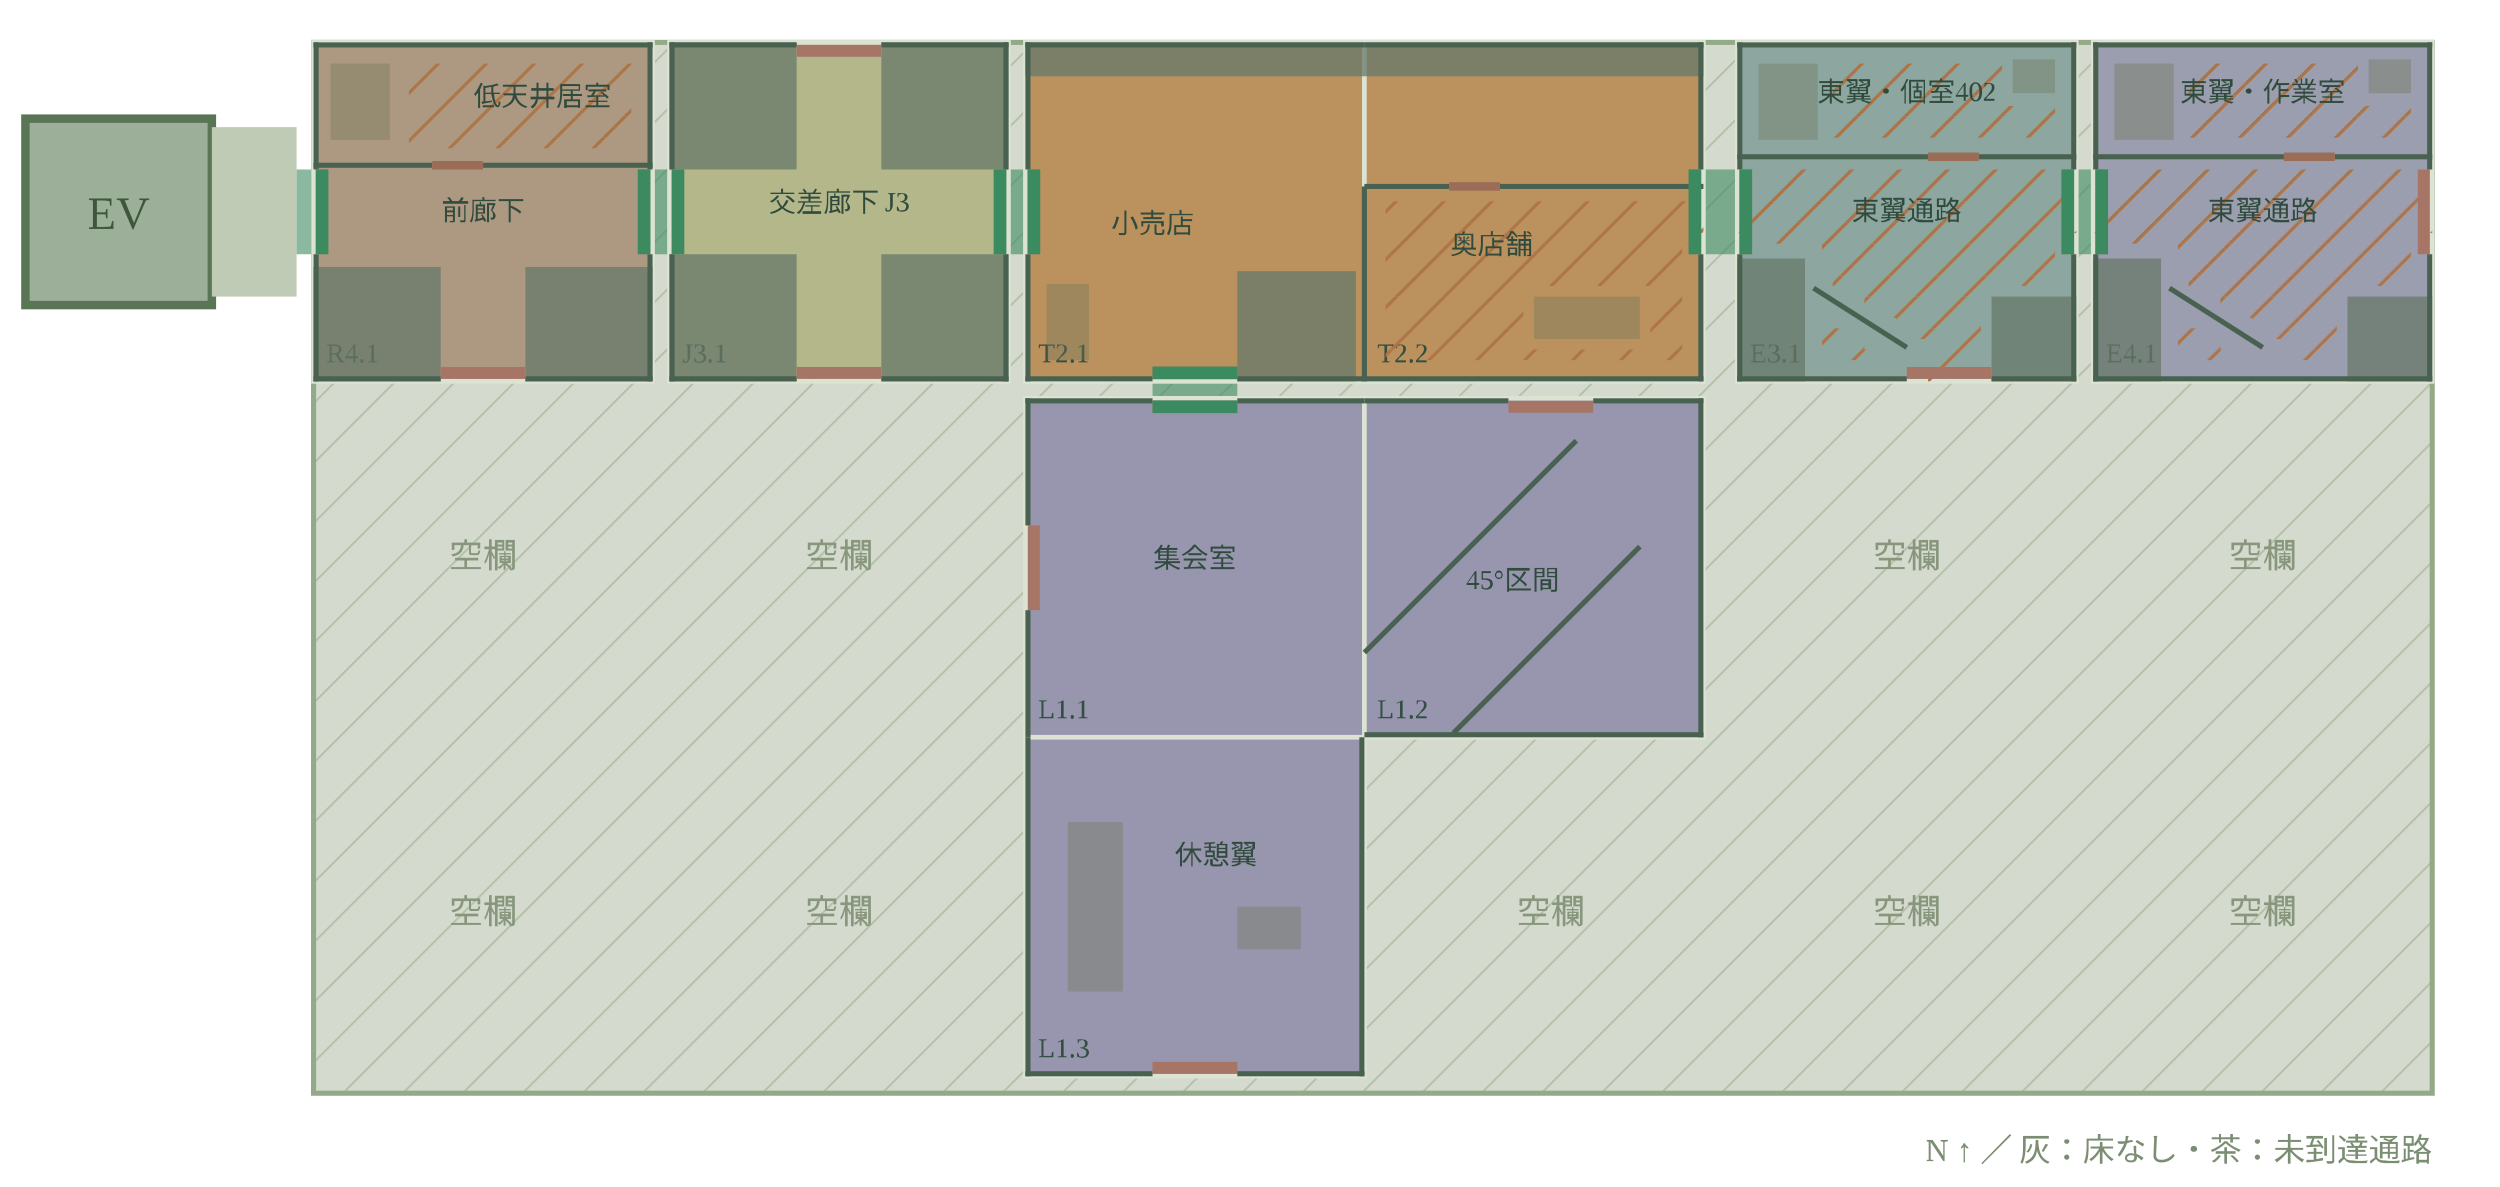
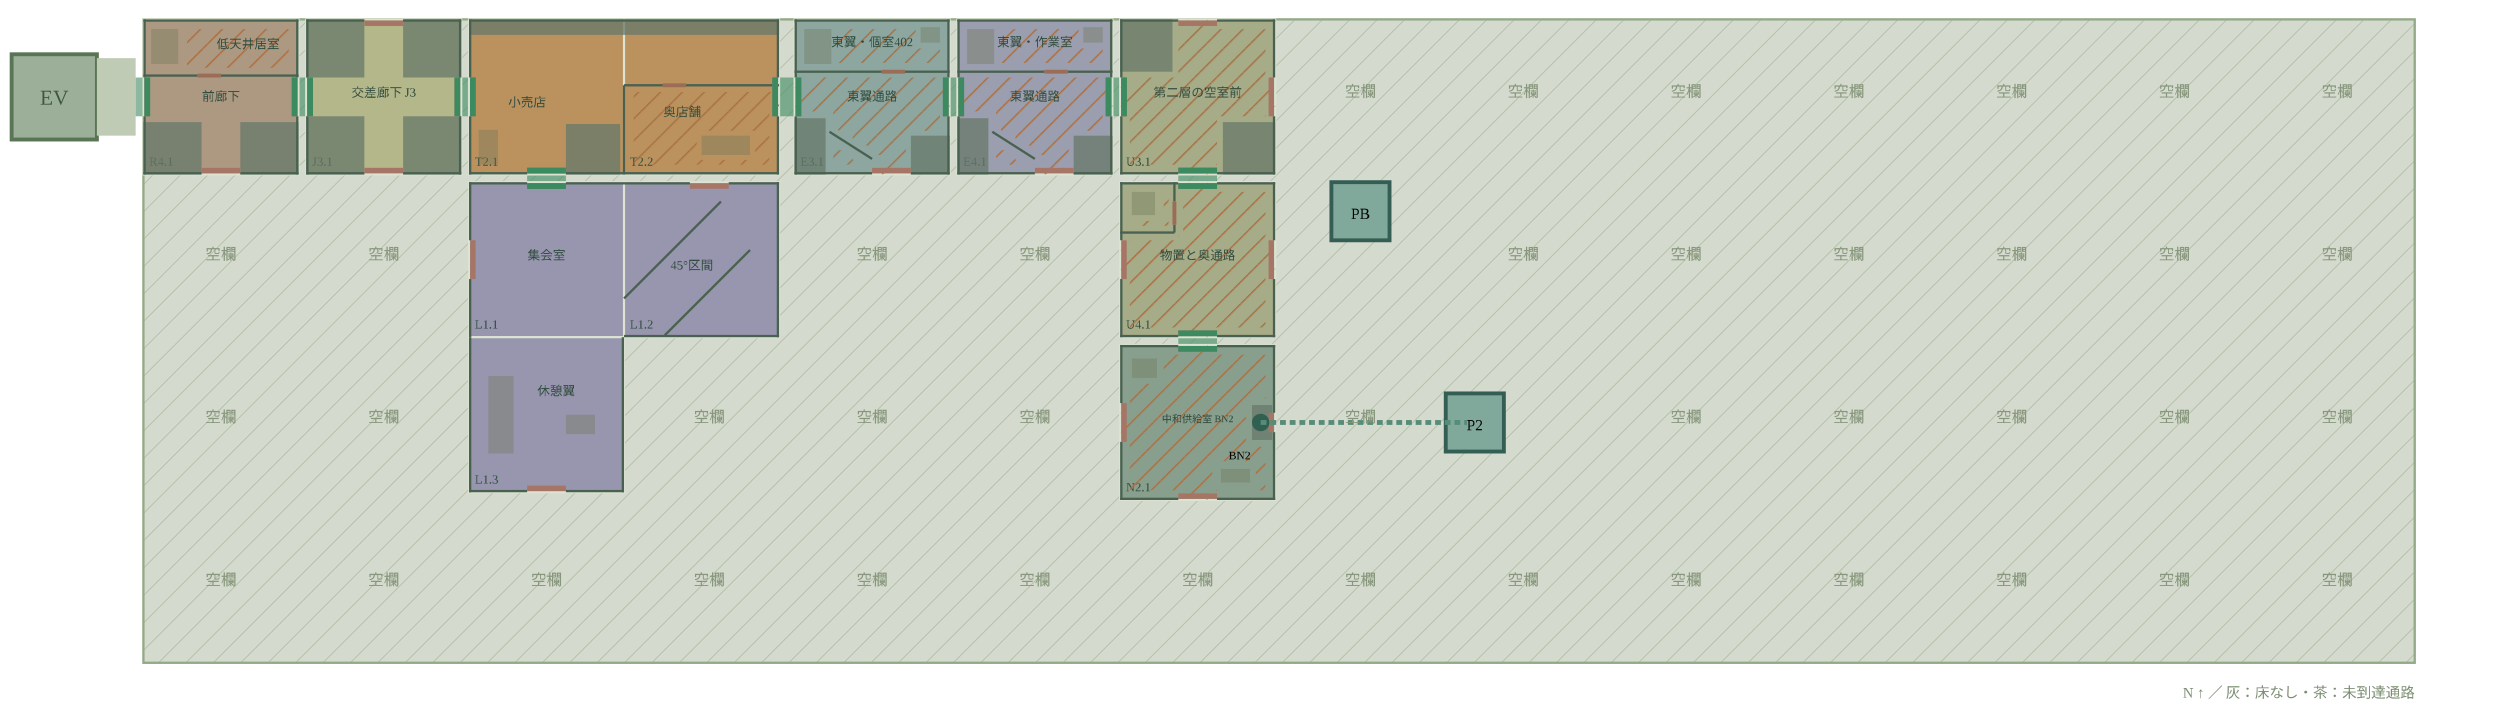
- <svg xmlns="http://www.w3.org/2000/svg" viewBox="-7.4 -1 59 28" role="img" aria-label="第二層 A 4方向・内部通路平面図">
+ <svg xmlns="http://www.w3.org/2000/svg" viewBox="-7.4 -1 129 37" role="img" aria-label="第二層 A 4方向・内部通路平面図">
  <defs>
    <pattern id="well0" width="1" height="1" patternUnits="userSpaceOnUse" patternTransform="rotate(45)">
      <rect width="1" height="1" fill="#d4dacd" />
      <line x1="0" y1="0" x2="0" y2="1" stroke="#b7c3ac" stroke-width=".1" />
    </pattern>
    <pattern id="iso0" width=".8" height=".8" patternUnits="userSpaceOnUse" patternTransform="rotate(45)">
      <line x1="0" y1="0" x2="0" y2=".8" stroke="#aa7043" stroke-width=".15" />
    </pattern>
  </defs>
-   <rect x="0" y="0" width="50" height="24.8" fill="url(#well0)" stroke="#93aa86" stroke-width=".12" />
+   <rect x="0" y="0" width="117.2" height="33.2" fill="url(#well0)" stroke="#93aa86" stroke-width=".12" />
  <rect x="-6.8" y="1.8" width="4.4" height="4.4" fill="#9caf99" stroke="#597555" stroke-width=".2" />
  <text x="-4.6" y="4.4" text-anchor="middle" font-size="1.1" fill="#3c5839">EV</text>
  <rect x="-2.4" y="2" width="2" height="4" fill="#c0cbb5" />
  <rect x="8" y="3" width="0.4" height="2" fill="#3c8a60" fill-opacity=".6" />
  <rect x="32.8" y="3" width="0.8" height="2" fill="#3c8a60" fill-opacity=".6" />
  <rect x="19.8" y="8" width="2" height="0.4" fill="#3c8a60" fill-opacity=".6" />
  <rect x="16.4" y="3" width="0.4" height="2" fill="#3c8a60" fill-opacity=".6" />
  <rect x="41.6" y="3" width="0.4" height="2" fill="#3c8a60" fill-opacity=".6" />
+   <rect x="50" y="3" width="0.4" height="2" fill="#3c8a60" fill-opacity=".6" />
+   <rect x="53.4" y="8" width="2" height="0.4" fill="#3c8a60" fill-opacity=".6" />
+   <rect x="53.4" y="16.4" width="2" height="0.4" fill="#3c8a60" fill-opacity=".6" />
  <rect x="-0.4" y="3" width="0.4" height="2" fill="#3c8a60" fill-opacity=".6" />
-   <g data-id="R4" transform="translate(0 0)">
+   <g data-id="R4" transform="translate(0 0) rotate(0 4 4)">
    <rect x="0" y="0" width="8" height="8" fill="#ad9981" stroke="#dce3d3" stroke-width="0.11" />
    <text x="0.3" y="7.55" font-size=".65" fill="#334f42">R4.1</text>
    <rect x="0" y="5.3" width="3" height="2.7" fill="#67786a" opacity=".75" />
    <rect x="5" y="5.3" width="3" height="2.7" fill="#67786a" opacity=".75" />
    <rect x="0.4" y="0.5" width="1.4" height="1.8" fill="#6f755a" opacity=".38" />
    <line x1="0" y1="0.06" x2="8" y2="0.06" stroke="#496150" stroke-width="0.12" />
    <line x1="0" y1="7.94" x2="3" y2="7.94" stroke="#496150" stroke-width="0.12" />
    <line x1="5" y1="7.94" x2="8" y2="7.94" stroke="#496150" stroke-width="0.12" />
    <line x1="0.06" y1="0" x2="0.06" y2="3" stroke="#496150" stroke-width="0.12" />
    <line x1="0.06" y1="5" x2="0.06" y2="8" stroke="#496150" stroke-width="0.12" />
    <line x1="7.94" y1="0" x2="7.94" y2="3" stroke="#496150" stroke-width="0.12" />
    <line x1="7.94" y1="5" x2="7.94" y2="8" stroke="#496150" stroke-width="0.12" />
    <line x1="0" y1="2.9" x2="2.8" y2="2.9" stroke="#496150" stroke-width="0.12" />
    <line x1="4" y1="2.9" x2="8" y2="2.9" stroke="#496150" stroke-width="0.12" />
    <line x1="2.8" y1="2.9" x2="4" y2="2.9" stroke="#9b6c56" stroke-width="0.2" />
    <rect x="2.25" y="0.5" width="5.25" height="0.25" fill="url(#iso0)" />
    <rect x="2.25" y="0.75" width="5.25" height="0.25" fill="url(#iso0)" />
    <rect x="2.25" y="1" width="5.25" height="0.25" fill="url(#iso0)" />
    <rect x="2.25" y="1.25" width="5.25" height="0.25" fill="url(#iso0)" />
    <rect x="2.25" y="1.5" width="5.25" height="0.25" fill="url(#iso0)" />
    <rect x="2.25" y="1.75" width="5.25" height="0.25" fill="url(#iso0)" />
    <rect x="2.25" y="2" width="5.25" height="0.25" fill="url(#iso0)" />
    <rect x="2.25" y="2.25" width="5.25" height="0.25" fill="url(#iso0)" />
    <line x1="0.2" y1="3" x2="0.2" y2="5" stroke="#a67565" stroke-width="0.28" />
    <line x1="0.2" y1="3" x2="0.2" y2="5" stroke="#3c8a60" stroke-width="0.3" />
    <line x1="7.8" y1="3" x2="7.8" y2="5" stroke="#a67565" stroke-width="0.28" />
    <line x1="7.8" y1="3" x2="7.8" y2="5" stroke="#3c8a60" stroke-width="0.3" />
    <line x1="3" y1="7.8" x2="5" y2="7.8" stroke="#a67565" stroke-width="0.28" />
    <text x="5.4" y="1.5" text-anchor="middle" font-size="0.65" fill="#304b3d">低天井居室</text>
    <text x="4" y="4.2" text-anchor="middle" font-size="0.65" fill="#304b3d">前廊下</text>
  </g>
-   <g data-id="T2" transform="translate(16.8 0)">
+   <g data-id="T2" transform="translate(16.8 0) rotate(0 4 4)">
    <rect x="0" y="0" width="8" height="8" fill="#bb925e" stroke="#dce3d3" stroke-width="0.11" />
    <text x="0.3" y="7.55" font-size=".65" fill="#334f42">T2.1</text>
    <rect x="8" y="0" width="8" height="8" fill="#bb925e" stroke="#dce3d3" stroke-width="0.11" />
    <text x="8.3" y="7.55" font-size=".65" fill="#334f42">T2.2</text>
    <rect x="0" y="0" width="16" height="0.8" fill="#67786a" opacity=".75" />
    <rect x="5" y="5.4" width="2.8" height="2.6" fill="#67786a" opacity=".75" />
    <rect x="0.5" y="5.7" width="1" height="1.8" fill="#6f755a" opacity=".38" />
    <rect x="12" y="6" width="2.5" height="1" fill="#6f755a" opacity=".38" />
    <line x1="0" y1="0.06" x2="8" y2="0.06" stroke="#496150" stroke-width="0.12" />
    <line x1="0" y1="7.94" x2="3" y2="7.94" stroke="#496150" stroke-width="0.12" />
    <line x1="5" y1="7.94" x2="8" y2="7.94" stroke="#496150" stroke-width="0.12" />
    <line x1="0.06" y1="0" x2="0.06" y2="3" stroke="#496150" stroke-width="0.12" />
    <line x1="0.06" y1="5" x2="0.06" y2="8" stroke="#496150" stroke-width="0.12" />
    <line x1="8" y1="0.06" x2="16" y2="0.06" stroke="#496150" stroke-width="0.12" />
    <line x1="8" y1="7.94" x2="16" y2="7.94" stroke="#496150" stroke-width="0.12" />
    <line x1="15.94" y1="0" x2="15.94" y2="3" stroke="#496150" stroke-width="0.12" />
    <line x1="15.94" y1="5" x2="15.94" y2="8" stroke="#496150" stroke-width="0.12" />
    <line x1="8" y1="3.4" x2="10" y2="3.4" stroke="#496150" stroke-width="0.12" />
    <line x1="11.2" y1="3.4" x2="16" y2="3.4" stroke="#496150" stroke-width="0.12" />
    <line x1="8" y1="3.4" x2="8" y2="8" stroke="#496150" stroke-width="0.12" />
    <line x1="10" y1="3.4" x2="11.2" y2="3.4" stroke="#9b6c56" stroke-width="0.2" />
    <rect x="8.5" y="3.75" width="7.5" height="0.25" fill="url(#iso0)" />
    <rect x="8.5" y="4" width="7.5" height="0.25" fill="url(#iso0)" />
    <rect x="8.5" y="4.25" width="7.5" height="0.25" fill="url(#iso0)" />
    <rect x="8.5" y="4.5" width="7.25" height="0.25" fill="url(#iso0)" />
    <rect x="8.5" y="4.75" width="7" height="0.25" fill="url(#iso0)" />
    <rect x="8.5" y="5" width="7" height="0.25" fill="url(#iso0)" />
    <rect x="8.5" y="5.25" width="7" height="0.25" fill="url(#iso0)" />
    <rect x="8.5" y="5.5" width="7" height="0.25" fill="url(#iso0)" />
    <rect x="8.5" y="5.75" width="3.25" height="0.25" fill="url(#iso0)" />
    <rect x="14.75" y="5.75" width="0.75" height="0.25" fill="url(#iso0)" />
    <rect x="8.5" y="6" width="3.25" height="0.25" fill="url(#iso0)" />
    <rect x="14.75" y="6" width="0.75" height="0.25" fill="url(#iso0)" />
    <rect x="8.5" y="6.25" width="3.25" height="0.25" fill="url(#iso0)" />
    <rect x="14.75" y="6.25" width="0.75" height="0.25" fill="url(#iso0)" />
    <rect x="8.5" y="6.5" width="3.25" height="0.25" fill="url(#iso0)" />
    <rect x="14.75" y="6.5" width="0.75" height="0.25" fill="url(#iso0)" />
    <rect x="8.5" y="6.75" width="3.25" height="0.25" fill="url(#iso0)" />
    <rect x="14.75" y="6.75" width="0.75" height="0.25" fill="url(#iso0)" />
    <rect x="8.5" y="7" width="3.25" height="0.25" fill="url(#iso0)" />
    <rect x="14.75" y="7" width="0.75" height="0.25" fill="url(#iso0)" />
    <rect x="8.5" y="7.25" width="7" height="0.25" fill="url(#iso0)" />
    <line x1="0.2" y1="3" x2="0.2" y2="5" stroke="#a67565" stroke-width="0.28" />
    <line x1="0.2" y1="3" x2="0.2" y2="5" stroke="#3c8a60" stroke-width="0.3" />
    <line x1="15.8" y1="3" x2="15.8" y2="5" stroke="#a67565" stroke-width="0.28" />
    <line x1="15.8" y1="3" x2="15.8" y2="5" stroke="#3c8a60" stroke-width="0.3" />
    <line x1="3" y1="7.8" x2="5" y2="7.8" stroke="#a67565" stroke-width="0.28" />
    <line x1="3" y1="7.8" x2="5" y2="7.8" stroke="#3c8a60" stroke-width="0.3" />
    <text x="3" y="4.5" text-anchor="middle" font-size="0.65" fill="#304b3d">小売店</text>
    <text x="11" y="5" text-anchor="middle" font-size="0.65" fill="#304b3d">奥店舗</text>
  </g>
-   <g data-id="L1" transform="translate(16.8 8.4)">
+   <g data-id="L1" transform="translate(16.8 8.4) rotate(0 4 4)">
    <rect x="0" y="0" width="8" height="8" fill="#9796ae" stroke="#dce3d3" stroke-width="0.11" />
    <text x="0.3" y="7.55" font-size=".65" fill="#334f42">L1.1</text>
    <rect x="8" y="0" width="8" height="8" fill="#9796ae" stroke="#dce3d3" stroke-width="0.11" />
    <text x="8.3" y="7.55" font-size=".65" fill="#334f42">L1.2</text>
    <rect x="0" y="8" width="8" height="8" fill="#9796ae" stroke="#dce3d3" stroke-width="0.11" />
    <text x="0.3" y="15.55" font-size=".65" fill="#334f42">L1.3</text>
    <rect x="1" y="10" width="1.3" height="4" fill="#6f755a" opacity=".38" />
    <rect x="5" y="12" width="1.5" height="1" fill="#6f755a" opacity=".38" />
    <line x1="0" y1="0.06" x2="3" y2="0.06" stroke="#496150" stroke-width="0.12" />
    <line x1="5" y1="0.06" x2="8" y2="0.06" stroke="#496150" stroke-width="0.12" />
    <line x1="0.06" y1="0" x2="0.06" y2="3" stroke="#496150" stroke-width="0.12" />
    <line x1="0.06" y1="5" x2="0.06" y2="8" stroke="#496150" stroke-width="0.12" />
    <line x1="8" y1="0.06" x2="11.4" y2="0.06" stroke="#496150" stroke-width="0.12" />
    <line x1="13.4" y1="0.06" x2="16" y2="0.06" stroke="#496150" stroke-width="0.12" />
    <line x1="8" y1="7.94" x2="16" y2="7.94" stroke="#496150" stroke-width="0.12" />
    <line x1="15.94" y1="0" x2="15.94" y2="8" stroke="#496150" stroke-width="0.12" />
    <line x1="0" y1="15.94" x2="3" y2="15.94" stroke="#496150" stroke-width="0.12" />
    <line x1="5" y1="15.94" x2="8" y2="15.94" stroke="#496150" stroke-width="0.12" />
    <line x1="0.06" y1="8" x2="0.06" y2="16" stroke="#496150" stroke-width="0.12" />
    <line x1="7.94" y1="8" x2="7.94" y2="16" stroke="#496150" stroke-width="0.12" />
    <line x1="8" y1="6" x2="13" y2="1" stroke="#496150" stroke-width="0.12" />
    <line x1="10.1" y1="7.9" x2="14.5" y2="3.5" stroke="#496150" stroke-width="0.12" />
    <line x1="0.2" y1="3" x2="0.2" y2="5" stroke="#a67565" stroke-width="0.28" />
    <line x1="3" y1="0.2" x2="5" y2="0.2" stroke="#a67565" stroke-width="0.28" />
    <line x1="3" y1="0.2" x2="5" y2="0.2" stroke="#3c8a60" stroke-width="0.3" />
    <line x1="11.4" y1="0.2" x2="13.4" y2="0.2" stroke="#a67565" stroke-width="0.28" />
    <line x1="3" y1="15.8" x2="5" y2="15.8" stroke="#a67565" stroke-width="0.28" />
    <text x="4" y="4" text-anchor="middle" font-size="0.65" fill="#304b3d">集会室</text>
    <text x="11.5" y="4.5" text-anchor="middle" font-size="0.65" fill="#304b3d">45°区間</text>
    <text x="4.5" y="11" text-anchor="middle" font-size="0.65" fill="#304b3d">休憩翼</text>
  </g>
-   <g data-id="J3" transform="translate(8.4 0)">
+   <g data-id="J3" transform="translate(8.4 0) rotate(0 4 4)">
    <rect x="0" y="0" width="8" height="8" fill="#b3b78a" stroke="#dce3d3" stroke-width="0.11" />
    <text x="0.3" y="7.55" font-size=".65" fill="#334f42">J3.1</text>
    <rect x="0" y="0" width="3" height="3" fill="#67786a" opacity=".75" />
    <rect x="5" y="0" width="3" height="3" fill="#67786a" opacity=".75" />
    <rect x="0" y="5" width="3" height="3" fill="#67786a" opacity=".75" />
    <rect x="5" y="5" width="3" height="3" fill="#67786a" opacity=".75" />
    <line x1="0" y1="0.06" x2="3" y2="0.06" stroke="#496150" stroke-width="0.12" />
    <line x1="5" y1="0.06" x2="8" y2="0.06" stroke="#496150" stroke-width="0.12" />
    <line x1="0" y1="7.94" x2="3" y2="7.94" stroke="#496150" stroke-width="0.12" />
    <line x1="5" y1="7.94" x2="8" y2="7.94" stroke="#496150" stroke-width="0.12" />
    <line x1="0.06" y1="0" x2="0.06" y2="3" stroke="#496150" stroke-width="0.12" />
    <line x1="0.06" y1="5" x2="0.06" y2="8" stroke="#496150" stroke-width="0.12" />
    <line x1="7.94" y1="0" x2="7.94" y2="3" stroke="#496150" stroke-width="0.12" />
    <line x1="7.94" y1="5" x2="7.94" y2="8" stroke="#496150" stroke-width="0.12" />
    <line x1="3" y1="0.2" x2="5" y2="0.2" stroke="#a67565" stroke-width="0.28" />
    <line x1="3" y1="7.8" x2="5" y2="7.8" stroke="#a67565" stroke-width="0.28" />
    <line x1="0.2" y1="3" x2="0.2" y2="5" stroke="#a67565" stroke-width="0.28" />
    <line x1="0.2" y1="3" x2="0.2" y2="5" stroke="#3c8a60" stroke-width="0.3" />
    <line x1="7.8" y1="3" x2="7.8" y2="5" stroke="#a67565" stroke-width="0.28" />
    <line x1="7.8" y1="3" x2="7.8" y2="5" stroke="#3c8a60" stroke-width="0.3" />
    <text x="4" y="4" text-anchor="middle" font-size="0.65" fill="#304b3d">交差廊下 J3</text>
  </g>
-   <g data-id="E3" transform="translate(33.6 0)">
+   <g data-id="E3" transform="translate(33.6 0) rotate(0 4 4)">
    <rect x="0" y="0" width="8" height="8" fill="#8da7a0" stroke="#dce3d3" stroke-width="0.11" />
    <text x="0.3" y="7.55" font-size=".65" fill="#334f42">E3.1</text>
    <rect x="0" y="5.1" width="1.6" height="2.9" fill="#67786a" opacity=".75" />
    <rect x="6" y="6" width="2" height="2" fill="#67786a" opacity=".75" />
    <rect x="0.5" y="0.5" width="1.4" height="1.8" fill="#6f755a" opacity=".38" />
    <rect x="6.5" y="0.4" width="1" height="0.8" fill="#6f755a" opacity=".38" />
    <line x1="0" y1="0.06" x2="8" y2="0.06" stroke="#496150" stroke-width="0.12" />
    <line x1="0" y1="7.94" x2="4" y2="7.94" stroke="#496150" stroke-width="0.12" />
    <line x1="6" y1="7.94" x2="8" y2="7.94" stroke="#496150" stroke-width="0.12" />
    <line x1="0.06" y1="0" x2="0.06" y2="3" stroke="#496150" stroke-width="0.12" />
    <line x1="0.06" y1="5" x2="0.06" y2="8" stroke="#496150" stroke-width="0.12" />
    <line x1="7.94" y1="0" x2="7.94" y2="3" stroke="#496150" stroke-width="0.12" />
    <line x1="7.94" y1="5" x2="7.94" y2="8" stroke="#496150" stroke-width="0.12" />
    <line x1="0" y1="2.7" x2="4.5" y2="2.7" stroke="#496150" stroke-width="0.12" />
    <line x1="5.7" y1="2.7" x2="8" y2="2.7" stroke="#496150" stroke-width="0.12" />
    <line x1="1.8" y1="5.8" x2="4" y2="7.2" stroke="#496150" stroke-width="0.12" />
    <line x1="4.5" y1="2.7" x2="5.7" y2="2.7" stroke="#9b6c56" stroke-width="0.2" />
    <rect x="2.25" y="0.5" width="4" height="0.25" fill="url(#iso0)" />
    <rect x="2.25" y="0.75" width="4" height="0.25" fill="url(#iso0)" />
    <rect x="2.25" y="1" width="4" height="0.25" fill="url(#iso0)" />
    <rect x="2.25" y="1.25" width="4" height="0.25" fill="url(#iso0)" />
    <rect x="2.25" y="1.5" width="5.25" height="0.25" fill="url(#iso0)" />
    <rect x="2.25" y="1.75" width="5.25" height="0.25" fill="url(#iso0)" />
    <rect x="2.25" y="2" width="5.25" height="0.25" fill="url(#iso0)" />
    <rect x="0.5" y="3" width="7" height="0.25" fill="url(#iso0)" />
    <rect x="0.25" y="3.25" width="7.5" height="0.25" fill="url(#iso0)" />
    <rect x="0" y="3.5" width="8" height="0.25" fill="url(#iso0)" />
    <rect x="0" y="3.75" width="8" height="0.25" fill="url(#iso0)" />
    <rect x="0" y="4" width="8" height="0.25" fill="url(#iso0)" />
    <rect x="0" y="4.25" width="8" height="0.25" fill="url(#iso0)" />
    <rect x="0.25" y="4.5" width="7.5" height="0.25" fill="url(#iso0)" />
    <rect x="2" y="4.75" width="5.5" height="0.25" fill="url(#iso0)" />
    <rect x="2" y="5" width="5.5" height="0.25" fill="url(#iso0)" />
    <rect x="2" y="5.25" width="5.5" height="0.25" fill="url(#iso0)" />
    <rect x="2.25" y="5.5" width="5.25" height="0.25" fill="url(#iso0)" />
    <rect x="2.75" y="5.75" width="3" height="0.25" fill="url(#iso0)" />
    <rect x="3" y="6" width="2.75" height="0.25" fill="url(#iso0)" />
    <rect x="3.5" y="6.25" width="2.25" height="0.25" fill="url(#iso0)" />
    <rect x="2" y="6.5" width="0.25" height="0.25" fill="url(#iso0)" />
    <rect x="3.75" y="6.5" width="2" height="0.25" fill="url(#iso0)" />
    <rect x="2" y="6.75" width="0.75" height="0.25" fill="url(#iso0)" />
    <rect x="4.25" y="6.75" width="1.5" height="0.25" fill="url(#iso0)" />
    <rect x="2" y="7" width="1" height="0.25" fill="url(#iso0)" />
    <rect x="4.5" y="7" width="1.25" height="0.25" fill="url(#iso0)" />
    <rect x="2" y="7.25" width="1.5" height="0.25" fill="url(#iso0)" />
    <rect x="4.25" y="7.25" width="1.5" height="0.25" fill="url(#iso0)" />
    <rect x="4.25" y="7.5" width="1.5" height="0.25" fill="url(#iso0)" />
    <rect x="4.5" y="7.75" width="1" height="0.25" fill="url(#iso0)" />
    <line x1="0.2" y1="3" x2="0.2" y2="5" stroke="#a67565" stroke-width="0.28" />
    <line x1="0.2" y1="3" x2="0.2" y2="5" stroke="#3c8a60" stroke-width="0.3" />
    <line x1="7.8" y1="3" x2="7.8" y2="5" stroke="#a67565" stroke-width="0.28" />
    <line x1="7.8" y1="3" x2="7.8" y2="5" stroke="#3c8a60" stroke-width="0.3" />
    <line x1="4" y1="7.8" x2="6" y2="7.8" stroke="#a67565" stroke-width="0.28" />
    <text x="4" y="1.4" text-anchor="middle" font-size="0.65" fill="#304b3d">東翼・個室402</text>
    <text x="4" y="4.2" text-anchor="middle" font-size="0.65" fill="#304b3d">東翼通路</text>
  </g>
-   <g data-id="E4" transform="translate(42 0)">
+   <g data-id="E4" transform="translate(42 0) rotate(0 4 4)">
    <rect x="0" y="0" width="8" height="8" fill="#9b9eae" stroke="#dce3d3" stroke-width="0.11" />
    <text x="0.3" y="7.55" font-size=".65" fill="#334f42">E4.1</text>
    <rect x="0" y="5.1" width="1.6" height="2.9" fill="#67786a" opacity=".75" />
    <rect x="6" y="6" width="2" height="2" fill="#67786a" opacity=".75" />
    <rect x="0.5" y="0.5" width="1.4" height="1.8" fill="#6f755a" opacity=".38" />
    <rect x="6.5" y="0.4" width="1" height="0.8" fill="#6f755a" opacity=".38" />
    <line x1="0" y1="0.06" x2="8" y2="0.06" stroke="#496150" stroke-width="0.12" />
-     <line x1="0" y1="7.94" x2="8" y2="7.94" stroke="#496150" stroke-width="0.12" />
+     <line x1="0" y1="7.94" x2="4" y2="7.94" stroke="#496150" stroke-width="0.12" />
+     <line x1="6" y1="7.94" x2="8" y2="7.94" stroke="#496150" stroke-width="0.12" />
    <line x1="0.06" y1="0" x2="0.06" y2="3" stroke="#496150" stroke-width="0.12" />
    <line x1="0.06" y1="5" x2="0.06" y2="8" stroke="#496150" stroke-width="0.12" />
    <line x1="7.94" y1="0" x2="7.94" y2="3" stroke="#496150" stroke-width="0.12" />
    <line x1="7.94" y1="5" x2="7.94" y2="8" stroke="#496150" stroke-width="0.12" />
    <line x1="0" y1="2.7" x2="4.5" y2="2.7" stroke="#496150" stroke-width="0.12" />
    <line x1="5.7" y1="2.7" x2="8" y2="2.7" stroke="#496150" stroke-width="0.12" />
    <line x1="1.8" y1="5.8" x2="4" y2="7.2" stroke="#496150" stroke-width="0.12" />
    <line x1="4.5" y1="2.7" x2="5.7" y2="2.7" stroke="#9b6c56" stroke-width="0.2" />
    <rect x="2.25" y="0.5" width="4" height="0.25" fill="url(#iso0)" />
    <rect x="2.25" y="0.75" width="4" height="0.25" fill="url(#iso0)" />
    <rect x="2.25" y="1" width="4" height="0.25" fill="url(#iso0)" />
    <rect x="2.25" y="1.25" width="4" height="0.25" fill="url(#iso0)" />
    <rect x="2.25" y="1.5" width="5.25" height="0.25" fill="url(#iso0)" />
    <rect x="2.25" y="1.75" width="5.25" height="0.25" fill="url(#iso0)" />
    <rect x="2.25" y="2" width="5.25" height="0.25" fill="url(#iso0)" />
    <rect x="0.5" y="3" width="7" height="0.25" fill="url(#iso0)" />
    <rect x="0.25" y="3.25" width="7.5" height="0.25" fill="url(#iso0)" />
    <rect x="0" y="3.5" width="8" height="0.25" fill="url(#iso0)" />
    <rect x="0" y="3.75" width="8" height="0.25" fill="url(#iso0)" />
    <rect x="0" y="4" width="8" height="0.25" fill="url(#iso0)" />
    <rect x="0" y="4.25" width="8" height="0.25" fill="url(#iso0)" />
    <rect x="0.25" y="4.5" width="7.5" height="0.25" fill="url(#iso0)" />
    <rect x="2" y="4.75" width="5.5" height="0.25" fill="url(#iso0)" />
    <rect x="2" y="5" width="5.5" height="0.25" fill="url(#iso0)" />
    <rect x="2" y="5.25" width="5.5" height="0.25" fill="url(#iso0)" />
    <rect x="2.25" y="5.5" width="5.25" height="0.25" fill="url(#iso0)" />
    <rect x="2.75" y="5.75" width="3" height="0.25" fill="url(#iso0)" />
    <rect x="3" y="6" width="2.75" height="0.25" fill="url(#iso0)" />
    <rect x="3.5" y="6.25" width="2.25" height="0.25" fill="url(#iso0)" />
    <rect x="2" y="6.5" width="0.25" height="0.25" fill="url(#iso0)" />
    <rect x="3.75" y="6.5" width="2" height="0.25" fill="url(#iso0)" />
    <rect x="2" y="6.75" width="0.75" height="0.25" fill="url(#iso0)" />
    <rect x="4.25" y="6.75" width="1.5" height="0.25" fill="url(#iso0)" />
    <rect x="2" y="7" width="1" height="0.25" fill="url(#iso0)" />
    <rect x="4.5" y="7" width="1.25" height="0.25" fill="url(#iso0)" />
    <rect x="2" y="7.25" width="1.5" height="0.25" fill="url(#iso0)" />
    <rect x="4.25" y="7.25" width="1.5" height="0.25" fill="url(#iso0)" />
+     <rect x="4.25" y="7.5" width="1.5" height="0.25" fill="url(#iso0)" />
+     <rect x="4.5" y="7.75" width="1" height="0.25" fill="url(#iso0)" />
    <line x1="0.2" y1="3" x2="0.2" y2="5" stroke="#a67565" stroke-width="0.28" />
    <line x1="0.2" y1="3" x2="0.2" y2="5" stroke="#3c8a60" stroke-width="0.3" />
    <line x1="7.8" y1="3" x2="7.8" y2="5" stroke="#a67565" stroke-width="0.28" />
+     <line x1="7.8" y1="3" x2="7.8" y2="5" stroke="#3c8a60" stroke-width="0.3" />
+     <line x1="4" y1="7.8" x2="6" y2="7.8" stroke="#a67565" stroke-width="0.28" />
    <text x="4" y="1.4" text-anchor="middle" font-size="0.65" fill="#304b3d">東翼・作業室</text>
    <text x="4" y="4.2" text-anchor="middle" font-size="0.65" fill="#304b3d">東翼通路</text>
  </g>
+   <g data-id="U3" transform="translate(50.4 0) rotate(0 4 4)">
+     <rect x="0" y="0" width="8" height="8" fill="#a6ac88" stroke="#dce3d3" stroke-width="0.11" />
+     <text x="0.3" y="7.55" font-size=".65" fill="#334f42">U3.1</text>
+     <rect x="0" y="0" width="2.7" height="2.7" fill="#67786a" opacity=".75" />
+     <rect x="5.3" y="5.3" width="2.7" height="2.7" fill="#67786a" opacity=".75" />
+     <line x1="0" y1="0.06" x2="3" y2="0.06" stroke="#496150" stroke-width="0.12" />
+     <line x1="5" y1="0.06" x2="8" y2="0.06" stroke="#496150" stroke-width="0.12" />
+     <line x1="0" y1="7.94" x2="3" y2="7.94" stroke="#496150" stroke-width="0.12" />
+     <line x1="5" y1="7.94" x2="8" y2="7.94" stroke="#496150" stroke-width="0.12" />
+     <line x1="0.06" y1="0" x2="0.06" y2="3" stroke="#496150" stroke-width="0.12" />
+     <line x1="0.06" y1="5" x2="0.06" y2="8" stroke="#496150" stroke-width="0.12" />
+     <line x1="7.94" y1="0" x2="7.94" y2="3" stroke="#496150" stroke-width="0.12" />
+     <line x1="7.94" y1="5" x2="7.94" y2="8" stroke="#496150" stroke-width="0.12" />
+     <rect x="3.5" y="0" width="1" height="0.25" fill="url(#iso0)" />
+     <rect x="3.25" y="0.25" width="1.5" height="0.25" fill="url(#iso0)" />
+     <rect x="3" y="0.5" width="4.5" height="0.25" fill="url(#iso0)" />
+     <rect x="3" y="0.75" width="4.5" height="0.25" fill="url(#iso0)" />
+     <rect x="3" y="1" width="4.5" height="0.25" fill="url(#iso0)" />
+     <rect x="3" y="1.25" width="4.5" height="0.25" fill="url(#iso0)" />
+     <rect x="3" y="1.5" width="4.5" height="0.25" fill="url(#iso0)" />
+     <rect x="3" y="1.75" width="4.5" height="0.25" fill="url(#iso0)" />
+     <rect x="3" y="2" width="4.5" height="0.25" fill="url(#iso0)" />
+     <rect x="3" y="2.25" width="4.5" height="0.25" fill="url(#iso0)" />
+     <rect x="3" y="2.5" width="4.5" height="0.25" fill="url(#iso0)" />
+     <rect x="3" y="2.75" width="4.5" height="0.25" fill="url(#iso0)" />
+     <rect x="0.5" y="3" width="7" height="0.25" fill="url(#iso0)" />
+     <rect x="0.25" y="3.25" width="7.5" height="0.25" fill="url(#iso0)" />
+     <rect x="0" y="3.5" width="8" height="0.25" fill="url(#iso0)" />
+     <rect x="0" y="3.75" width="8" height="0.25" fill="url(#iso0)" />
+     <rect x="0" y="4" width="8" height="0.25" fill="url(#iso0)" />
+     <rect x="0" y="4.25" width="8" height="0.25" fill="url(#iso0)" />
+     <rect x="0.25" y="4.5" width="7.5" height="0.25" fill="url(#iso0)" />
+     <rect x="0.5" y="4.75" width="7" height="0.25" fill="url(#iso0)" />
+     <rect x="0.5" y="5" width="4.5" height="0.25" fill="url(#iso0)" />
+     <rect x="0.5" y="5.25" width="4.5" height="0.25" fill="url(#iso0)" />
+     <rect x="0.5" y="5.5" width="4.5" height="0.25" fill="url(#iso0)" />
+     <rect x="0.5" y="5.75" width="4.5" height="0.25" fill="url(#iso0)" />
+     <rect x="0.5" y="6" width="4.5" height="0.25" fill="url(#iso0)" />
+     <rect x="0.5" y="6.25" width="4.5" height="0.25" fill="url(#iso0)" />
+     <rect x="0.5" y="6.5" width="4.5" height="0.25" fill="url(#iso0)" />
+     <rect x="0.5" y="6.75" width="4.5" height="0.25" fill="url(#iso0)" />
+     <rect x="0.5" y="7" width="4.5" height="0.25" fill="url(#iso0)" />
+     <rect x="0.5" y="7.25" width="4.5" height="0.25" fill="url(#iso0)" />
+     <rect x="3.25" y="7.5" width="1.5" height="0.25" fill="url(#iso0)" />
+     <rect x="3.5" y="7.75" width="1" height="0.25" fill="url(#iso0)" />
+     <line x1="3" y1="0.2" x2="5" y2="0.2" stroke="#a67565" stroke-width="0.28" />
+     <line x1="7.8" y1="3" x2="7.8" y2="5" stroke="#a67565" stroke-width="0.28" />
+     <line x1="3" y1="7.8" x2="5" y2="7.8" stroke="#a67565" stroke-width="0.28" />
+     <line x1="3" y1="7.8" x2="5" y2="7.8" stroke="#3c8a60" stroke-width="0.3" />
+     <line x1="0.2" y1="3" x2="0.2" y2="5" stroke="#a67565" stroke-width="0.28" />
+     <line x1="0.2" y1="3" x2="0.2" y2="5" stroke="#3c8a60" stroke-width="0.3" />
+     <text x="4" y="4" text-anchor="middle" font-size="0.65" fill="#304b3d">第二層の空室前</text>
+   </g>
+   <g data-id="U4" transform="translate(50.4 8.4) rotate(0 4 4)">
+     <rect x="0" y="0" width="8" height="8" fill="#a6ac88" stroke="#dce3d3" stroke-width="0.11" />
+     <text x="0.3" y="7.55" font-size=".65" fill="#334f42">U4.1</text>
+     <rect x="0.6" y="0.5" width="1.2" height="1.2" fill="#6f755a" opacity=".38" />
+     <line x1="0" y1="0.06" x2="3" y2="0.06" stroke="#496150" stroke-width="0.12" />
+     <line x1="5" y1="0.06" x2="8" y2="0.06" stroke="#496150" stroke-width="0.12" />
+     <line x1="0" y1="7.94" x2="3" y2="7.94" stroke="#496150" stroke-width="0.12" />
+     <line x1="5" y1="7.94" x2="8" y2="7.94" stroke="#496150" stroke-width="0.12" />
+     <line x1="0.06" y1="0" x2="0.06" y2="3" stroke="#496150" stroke-width="0.12" />
+     <line x1="0.06" y1="5" x2="0.06" y2="8" stroke="#496150" stroke-width="0.12" />
+     <line x1="7.94" y1="0" x2="7.94" y2="3" stroke="#496150" stroke-width="0.12" />
+     <line x1="7.94" y1="5" x2="7.94" y2="8" stroke="#496150" stroke-width="0.12" />
+     <line x1="0" y1="2.6" x2="2.8" y2="2.6" stroke="#496150" stroke-width="0.12" />
+     <line x1="2.8" y1="0" x2="2.8" y2="1" stroke="#496150" stroke-width="0.12" />
+     <line x1="2.8" y1="2.2" x2="2.8" y2="2.6" stroke="#496150" stroke-width="0.12" />
+     <line x1="2.8" y1="1" x2="2.8" y2="2.2" stroke="#9b6c56" stroke-width="0.2" />
+     <rect x="3.5" y="0" width="1" height="0.25" fill="url(#iso0)" />
+     <rect x="3.25" y="0.25" width="1.5" height="0.25" fill="url(#iso0)" />
+     <rect x="2.25" y="0.5" width="0.25" height="0.25" fill="url(#iso0)" />
+     <rect x="3.25" y="0.5" width="4.25" height="0.25" fill="url(#iso0)" />
+     <rect x="2.25" y="0.75" width="0.25" height="0.25" fill="url(#iso0)" />
+     <rect x="3.25" y="0.75" width="4.25" height="0.25" fill="url(#iso0)" />
+     <rect x="2.25" y="1" width="0.25" height="0.25" fill="url(#iso0)" />
+     <rect x="3.25" y="1" width="4.25" height="0.25" fill="url(#iso0)" />
+     <rect x="2.25" y="1.25" width="0.25" height="0.25" fill="url(#iso0)" />
+     <rect x="3.25" y="1.25" width="4.25" height="0.25" fill="url(#iso0)" />
+     <rect x="2.25" y="1.5" width="0.25" height="0.25" fill="url(#iso0)" />
+     <rect x="3.25" y="1.5" width="4.25" height="0.25" fill="url(#iso0)" />
+     <rect x="2" y="1.75" width="0.5" height="0.25" fill="url(#iso0)" />
+     <rect x="3.25" y="1.75" width="4.25" height="0.25" fill="url(#iso0)" />
+     <rect x="0.5" y="2" width="2" height="0.25" fill="url(#iso0)" />
+     <rect x="3.25" y="2" width="4.25" height="0.25" fill="url(#iso0)" />
+     <rect x="3.25" y="2.25" width="4.25" height="0.25" fill="url(#iso0)" />
+     <rect x="3.25" y="2.5" width="4.25" height="0.25" fill="url(#iso0)" />
+     <rect x="3" y="2.75" width="4.5" height="0.25" fill="url(#iso0)" />
+     <rect x="0.5" y="3" width="7" height="0.25" fill="url(#iso0)" />
+     <rect x="0.25" y="3.25" width="7.5" height="0.25" fill="url(#iso0)" />
+     <rect x="0" y="3.5" width="8" height="0.25" fill="url(#iso0)" />
+     <rect x="0" y="3.75" width="8" height="0.25" fill="url(#iso0)" />
+     <rect x="0" y="4" width="8" height="0.25" fill="url(#iso0)" />
+     <rect x="0" y="4.25" width="8" height="0.25" fill="url(#iso0)" />
+     <rect x="0.25" y="4.5" width="7.5" height="0.25" fill="url(#iso0)" />
+     <rect x="0.5" y="4.75" width="7" height="0.25" fill="url(#iso0)" />
+     <rect x="0.5" y="5" width="7" height="0.25" fill="url(#iso0)" />
+     <rect x="0.5" y="5.25" width="7" height="0.25" fill="url(#iso0)" />
+     <rect x="0.5" y="5.5" width="7" height="0.25" fill="url(#iso0)" />
+     <rect x="0.5" y="5.75" width="7" height="0.25" fill="url(#iso0)" />
+     <rect x="0.5" y="6" width="7" height="0.25" fill="url(#iso0)" />
+     <rect x="0.5" y="6.25" width="7" height="0.25" fill="url(#iso0)" />
+     <rect x="0.5" y="6.5" width="7" height="0.25" fill="url(#iso0)" />
+     <rect x="0.5" y="6.75" width="7" height="0.25" fill="url(#iso0)" />
+     <rect x="0.5" y="7" width="7" height="0.25" fill="url(#iso0)" />
+     <rect x="0.5" y="7.25" width="7" height="0.25" fill="url(#iso0)" />
+     <rect x="3.25" y="7.5" width="1.5" height="0.25" fill="url(#iso0)" />
+     <rect x="3.5" y="7.75" width="1" height="0.25" fill="url(#iso0)" />
+     <line x1="3" y1="0.2" x2="5" y2="0.2" stroke="#a67565" stroke-width="0.28" />
+     <line x1="3" y1="0.2" x2="5" y2="0.2" stroke="#3c8a60" stroke-width="0.3" />
+     <line x1="7.8" y1="3" x2="7.8" y2="5" stroke="#a67565" stroke-width="0.28" />
+     <line x1="3" y1="7.8" x2="5" y2="7.8" stroke="#a67565" stroke-width="0.28" />
+     <line x1="3" y1="7.8" x2="5" y2="7.8" stroke="#3c8a60" stroke-width="0.3" />
+     <line x1="0.2" y1="3" x2="0.2" y2="5" stroke="#a67565" stroke-width="0.28" />
+     <text x="4" y="4" text-anchor="middle" font-size="0.65" fill="#304b3d">物置と奥通路</text>
+   </g>
+   <g data-id="N2" transform="translate(50.4 16.8) rotate(0 4 4)">
+     <rect x="0" y="0" width="8" height="8" fill="#899f8e" stroke="#dce3d3" stroke-width="0.11" />
+     <text x="0.3" y="7.55" font-size=".65" fill="#334f42">N2.1</text>
+     <rect x="6.8" y="3.1" width="1.05" height="1.8" fill="#67786a" opacity=".75" />
+     <rect x="0.6" y="0.7" width="1.3" height="1" fill="#6f755a" opacity=".38" />
+     <rect x="5.2" y="6.4" width="1.5" height="0.7" fill="#6f755a" opacity=".38" />
+     <line x1="0" y1="0.06" x2="3" y2="0.06" stroke="#496150" stroke-width="0.12" />
+     <line x1="5" y1="0.06" x2="8" y2="0.06" stroke="#496150" stroke-width="0.12" />
+     <line x1="0" y1="7.94" x2="3" y2="7.94" stroke="#496150" stroke-width="0.12" />
+     <line x1="5" y1="7.94" x2="8" y2="7.94" stroke="#496150" stroke-width="0.12" />
+     <line x1="0.06" y1="0" x2="0.06" y2="3" stroke="#496150" stroke-width="0.12" />
+     <line x1="0.06" y1="5" x2="0.06" y2="8" stroke="#496150" stroke-width="0.12" />
+     <line x1="7.94" y1="0" x2="7.94" y2="3.5" stroke="#496150" stroke-width="0.12" />
+     <line x1="7.94" y1="4.5" x2="7.94" y2="8" stroke="#496150" stroke-width="0.12" />
+     <rect x="3.5" y="0" width="1" height="0.25" fill="url(#iso0)" />
+     <rect x="3.25" y="0.25" width="1.5" height="0.25" fill="url(#iso0)" />
+     <rect x="2.25" y="0.5" width="5.25" height="0.25" fill="url(#iso0)" />
+     <rect x="2.25" y="0.75" width="5.25" height="0.25" fill="url(#iso0)" />
+     <rect x="2.25" y="1" width="5.25" height="0.25" fill="url(#iso0)" />
+     <rect x="2.25" y="1.25" width="5.25" height="0.25" fill="url(#iso0)" />
+     <rect x="2.25" y="1.5" width="5.25" height="0.25" fill="url(#iso0)" />
+     <rect x="2.25" y="1.75" width="5.25" height="0.25" fill="url(#iso0)" />
+     <rect x="0.5" y="2" width="7" height="0.25" fill="url(#iso0)" />
+     <rect x="0.5" y="2.25" width="7" height="0.25" fill="url(#iso0)" />
+     <rect x="0.5" y="2.5" width="7" height="0.25" fill="url(#iso0)" />
+     <rect x="0.5" y="2.75" width="6" height="0.25" fill="url(#iso0)" />
+     <rect x="0.5" y="3" width="6" height="0.25" fill="url(#iso0)" />
+     <rect x="0.25" y="3.25" width="6.25" height="0.25" fill="url(#iso0)" />
+     <rect x="0" y="3.5" width="6.5" height="0.25" fill="url(#iso0)" />
+     <rect x="0" y="3.75" width="6.5" height="0.25" fill="url(#iso0)" />
+     <rect x="0" y="4" width="6.5" height="0.25" fill="url(#iso0)" />
+     <rect x="0" y="4.25" width="6.5" height="0.25" fill="url(#iso0)" />
+     <rect x="0.25" y="4.5" width="6.25" height="0.25" fill="url(#iso0)" />
+     <rect x="0.5" y="4.75" width="6" height="0.25" fill="url(#iso0)" />
+     <rect x="0.5" y="5" width="6" height="0.25" fill="url(#iso0)" />
+     <rect x="0.5" y="5.25" width="7" height="0.25" fill="url(#iso0)" />
+     <rect x="0.5" y="5.5" width="7" height="0.25" fill="url(#iso0)" />
+     <rect x="0.5" y="5.75" width="7" height="0.25" fill="url(#iso0)" />
+     <rect x="0.5" y="6" width="4.5" height="0.25" fill="url(#iso0)" />
+     <rect x="7" y="6" width="0.5" height="0.25" fill="url(#iso0)" />
+     <rect x="0.5" y="6.25" width="4.25" height="0.25" fill="url(#iso0)" />
+     <rect x="7" y="6.25" width="0.5" height="0.25" fill="url(#iso0)" />
+     <rect x="0.5" y="6.5" width="4.25" height="0.25" fill="url(#iso0)" />
+     <rect x="7" y="6.5" width="0.5" height="0.25" fill="url(#iso0)" />
+     <rect x="0.5" y="6.75" width="4.25" height="0.25" fill="url(#iso0)" />
+     <rect x="7" y="6.75" width="0.5" height="0.25" fill="url(#iso0)" />
+     <rect x="0.5" y="7" width="4.25" height="0.25" fill="url(#iso0)" />
+     <rect x="7" y="7" width="0.5" height="0.25" fill="url(#iso0)" />
+     <rect x="0.5" y="7.25" width="4.5" height="0.25" fill="url(#iso0)" />
+     <rect x="7" y="7.25" width="0.5" height="0.25" fill="url(#iso0)" />
+     <rect x="3.25" y="7.5" width="1.5" height="0.25" fill="url(#iso0)" />
+     <rect x="3.5" y="7.75" width="1" height="0.25" fill="url(#iso0)" />
+     <line x1="3" y1="0.2" x2="5" y2="0.2" stroke="#a67565" stroke-width="0.28" />
+     <line x1="3" y1="0.2" x2="5" y2="0.2" stroke="#3c8a60" stroke-width="0.3" />
+     <line x1="3" y1="7.8" x2="5" y2="7.8" stroke="#a67565" stroke-width="0.28" />
+     <line x1="0.2" y1="3" x2="0.2" y2="5" stroke="#a67565" stroke-width="0.28" />
+     <line x1="7.8" y1="3.5" x2="7.8" y2="4.5" stroke="#a67565" stroke-width="0.28" />
+     <circle cx="7.25" cy="4" r=".45" fill="#315f51" />
+     <text x="5.6" y="5.9" font-size=".6">BN2</text>
+     <text x="4" y="4" text-anchor="middle" font-size="0.52" fill="#304b3d">中和供給室 BN2</text>
+   </g>
+   <rect x="67.2" y="19.3" width="3" height="3" fill="#81a99b" stroke="#345e54" stroke-width=".2" />
+   <text x="68.7" y="21.2" font-size=".8" text-anchor="middle">P2</text>
+   <rect x="61.3" y="8.4" width="3" height="3" fill="#81a99b" stroke="#345e54" stroke-width=".2" />
+   <text x="62.8" y="10.3" font-size=".8" text-anchor="middle">PB</text>
+   <line x1="57.65" y1="20.8" x2="68.3" y2="20.8" stroke="#568c79" stroke-width="0.25" stroke-dasharray=".3 .2" />
+   <text x="62.8" y="4" text-anchor="middle" font-size=".8" fill="#87967c">空欄</text>
+   <text x="71.2" y="4" text-anchor="middle" font-size=".8" fill="#87967c">空欄</text>
+   <text x="79.6" y="4" text-anchor="middle" font-size=".8" fill="#87967c">空欄</text>
+   <text x="88" y="4" text-anchor="middle" font-size=".8" fill="#87967c">空欄</text>
+   <text x="96.4" y="4" text-anchor="middle" font-size=".8" fill="#87967c">空欄</text>
+   <text x="104.8" y="4" text-anchor="middle" font-size=".8" fill="#87967c">空欄</text>
+   <text x="113.2" y="4" text-anchor="middle" font-size=".8" fill="#87967c">空欄</text>
  <text x="4" y="12.4" text-anchor="middle" font-size=".8" fill="#87967c">空欄</text>
  <text x="12.4" y="12.4" text-anchor="middle" font-size=".8" fill="#87967c">空欄</text>
  <text x="37.6" y="12.4" text-anchor="middle" font-size=".8" fill="#87967c">空欄</text>
  <text x="46" y="12.4" text-anchor="middle" font-size=".8" fill="#87967c">空欄</text>
+   <text x="71.2" y="12.4" text-anchor="middle" font-size=".8" fill="#87967c">空欄</text>
+   <text x="79.6" y="12.4" text-anchor="middle" font-size=".8" fill="#87967c">空欄</text>
+   <text x="88" y="12.4" text-anchor="middle" font-size=".8" fill="#87967c">空欄</text>
+   <text x="96.4" y="12.4" text-anchor="middle" font-size=".8" fill="#87967c">空欄</text>
+   <text x="104.8" y="12.4" text-anchor="middle" font-size=".8" fill="#87967c">空欄</text>
+   <text x="113.2" y="12.4" text-anchor="middle" font-size=".8" fill="#87967c">空欄</text>
  <text x="4" y="20.8" text-anchor="middle" font-size=".8" fill="#87967c">空欄</text>
  <text x="12.4" y="20.8" text-anchor="middle" font-size=".8" fill="#87967c">空欄</text>
  <text x="29.2" y="20.8" text-anchor="middle" font-size=".8" fill="#87967c">空欄</text>
  <text x="37.6" y="20.8" text-anchor="middle" font-size=".8" fill="#87967c">空欄</text>
  <text x="46" y="20.8" text-anchor="middle" font-size=".8" fill="#87967c">空欄</text>
-   <text x="50" y="26.4" text-anchor="end" font-size=".75" fill="#7b8d72">N ↑ ／ 灰：床なし・茶：未到達通路</text>
+   <text x="62.8" y="20.8" text-anchor="middle" font-size=".8" fill="#87967c">空欄</text>
+   <text x="79.6" y="20.8" text-anchor="middle" font-size=".8" fill="#87967c">空欄</text>
+   <text x="88" y="20.8" text-anchor="middle" font-size=".8" fill="#87967c">空欄</text>
+   <text x="96.4" y="20.8" text-anchor="middle" font-size=".8" fill="#87967c">空欄</text>
+   <text x="104.8" y="20.8" text-anchor="middle" font-size=".8" fill="#87967c">空欄</text>
+   <text x="113.2" y="20.8" text-anchor="middle" font-size=".8" fill="#87967c">空欄</text>
+   <text x="4" y="29.2" text-anchor="middle" font-size=".8" fill="#87967c">空欄</text>
+   <text x="12.4" y="29.2" text-anchor="middle" font-size=".8" fill="#87967c">空欄</text>
+   <text x="20.8" y="29.2" text-anchor="middle" font-size=".8" fill="#87967c">空欄</text>
+   <text x="29.2" y="29.2" text-anchor="middle" font-size=".8" fill="#87967c">空欄</text>
+   <text x="37.6" y="29.2" text-anchor="middle" font-size=".8" fill="#87967c">空欄</text>
+   <text x="46" y="29.2" text-anchor="middle" font-size=".8" fill="#87967c">空欄</text>
+   <text x="54.4" y="29.2" text-anchor="middle" font-size=".8" fill="#87967c">空欄</text>
+   <text x="62.8" y="29.2" text-anchor="middle" font-size=".8" fill="#87967c">空欄</text>
+   <text x="71.2" y="29.2" text-anchor="middle" font-size=".8" fill="#87967c">空欄</text>
+   <text x="79.6" y="29.2" text-anchor="middle" font-size=".8" fill="#87967c">空欄</text>
+   <text x="88" y="29.2" text-anchor="middle" font-size=".8" fill="#87967c">空欄</text>
+   <text x="96.4" y="29.2" text-anchor="middle" font-size=".8" fill="#87967c">空欄</text>
+   <text x="104.8" y="29.2" text-anchor="middle" font-size=".8" fill="#87967c">空欄</text>
+   <text x="113.2" y="29.2" text-anchor="middle" font-size=".8" fill="#87967c">空欄</text>
+   <text x="117.2" y="35" text-anchor="end" font-size=".75" fill="#7b8d72">N ↑ ／ 灰：床なし・茶：未到達通路</text>
</svg>
